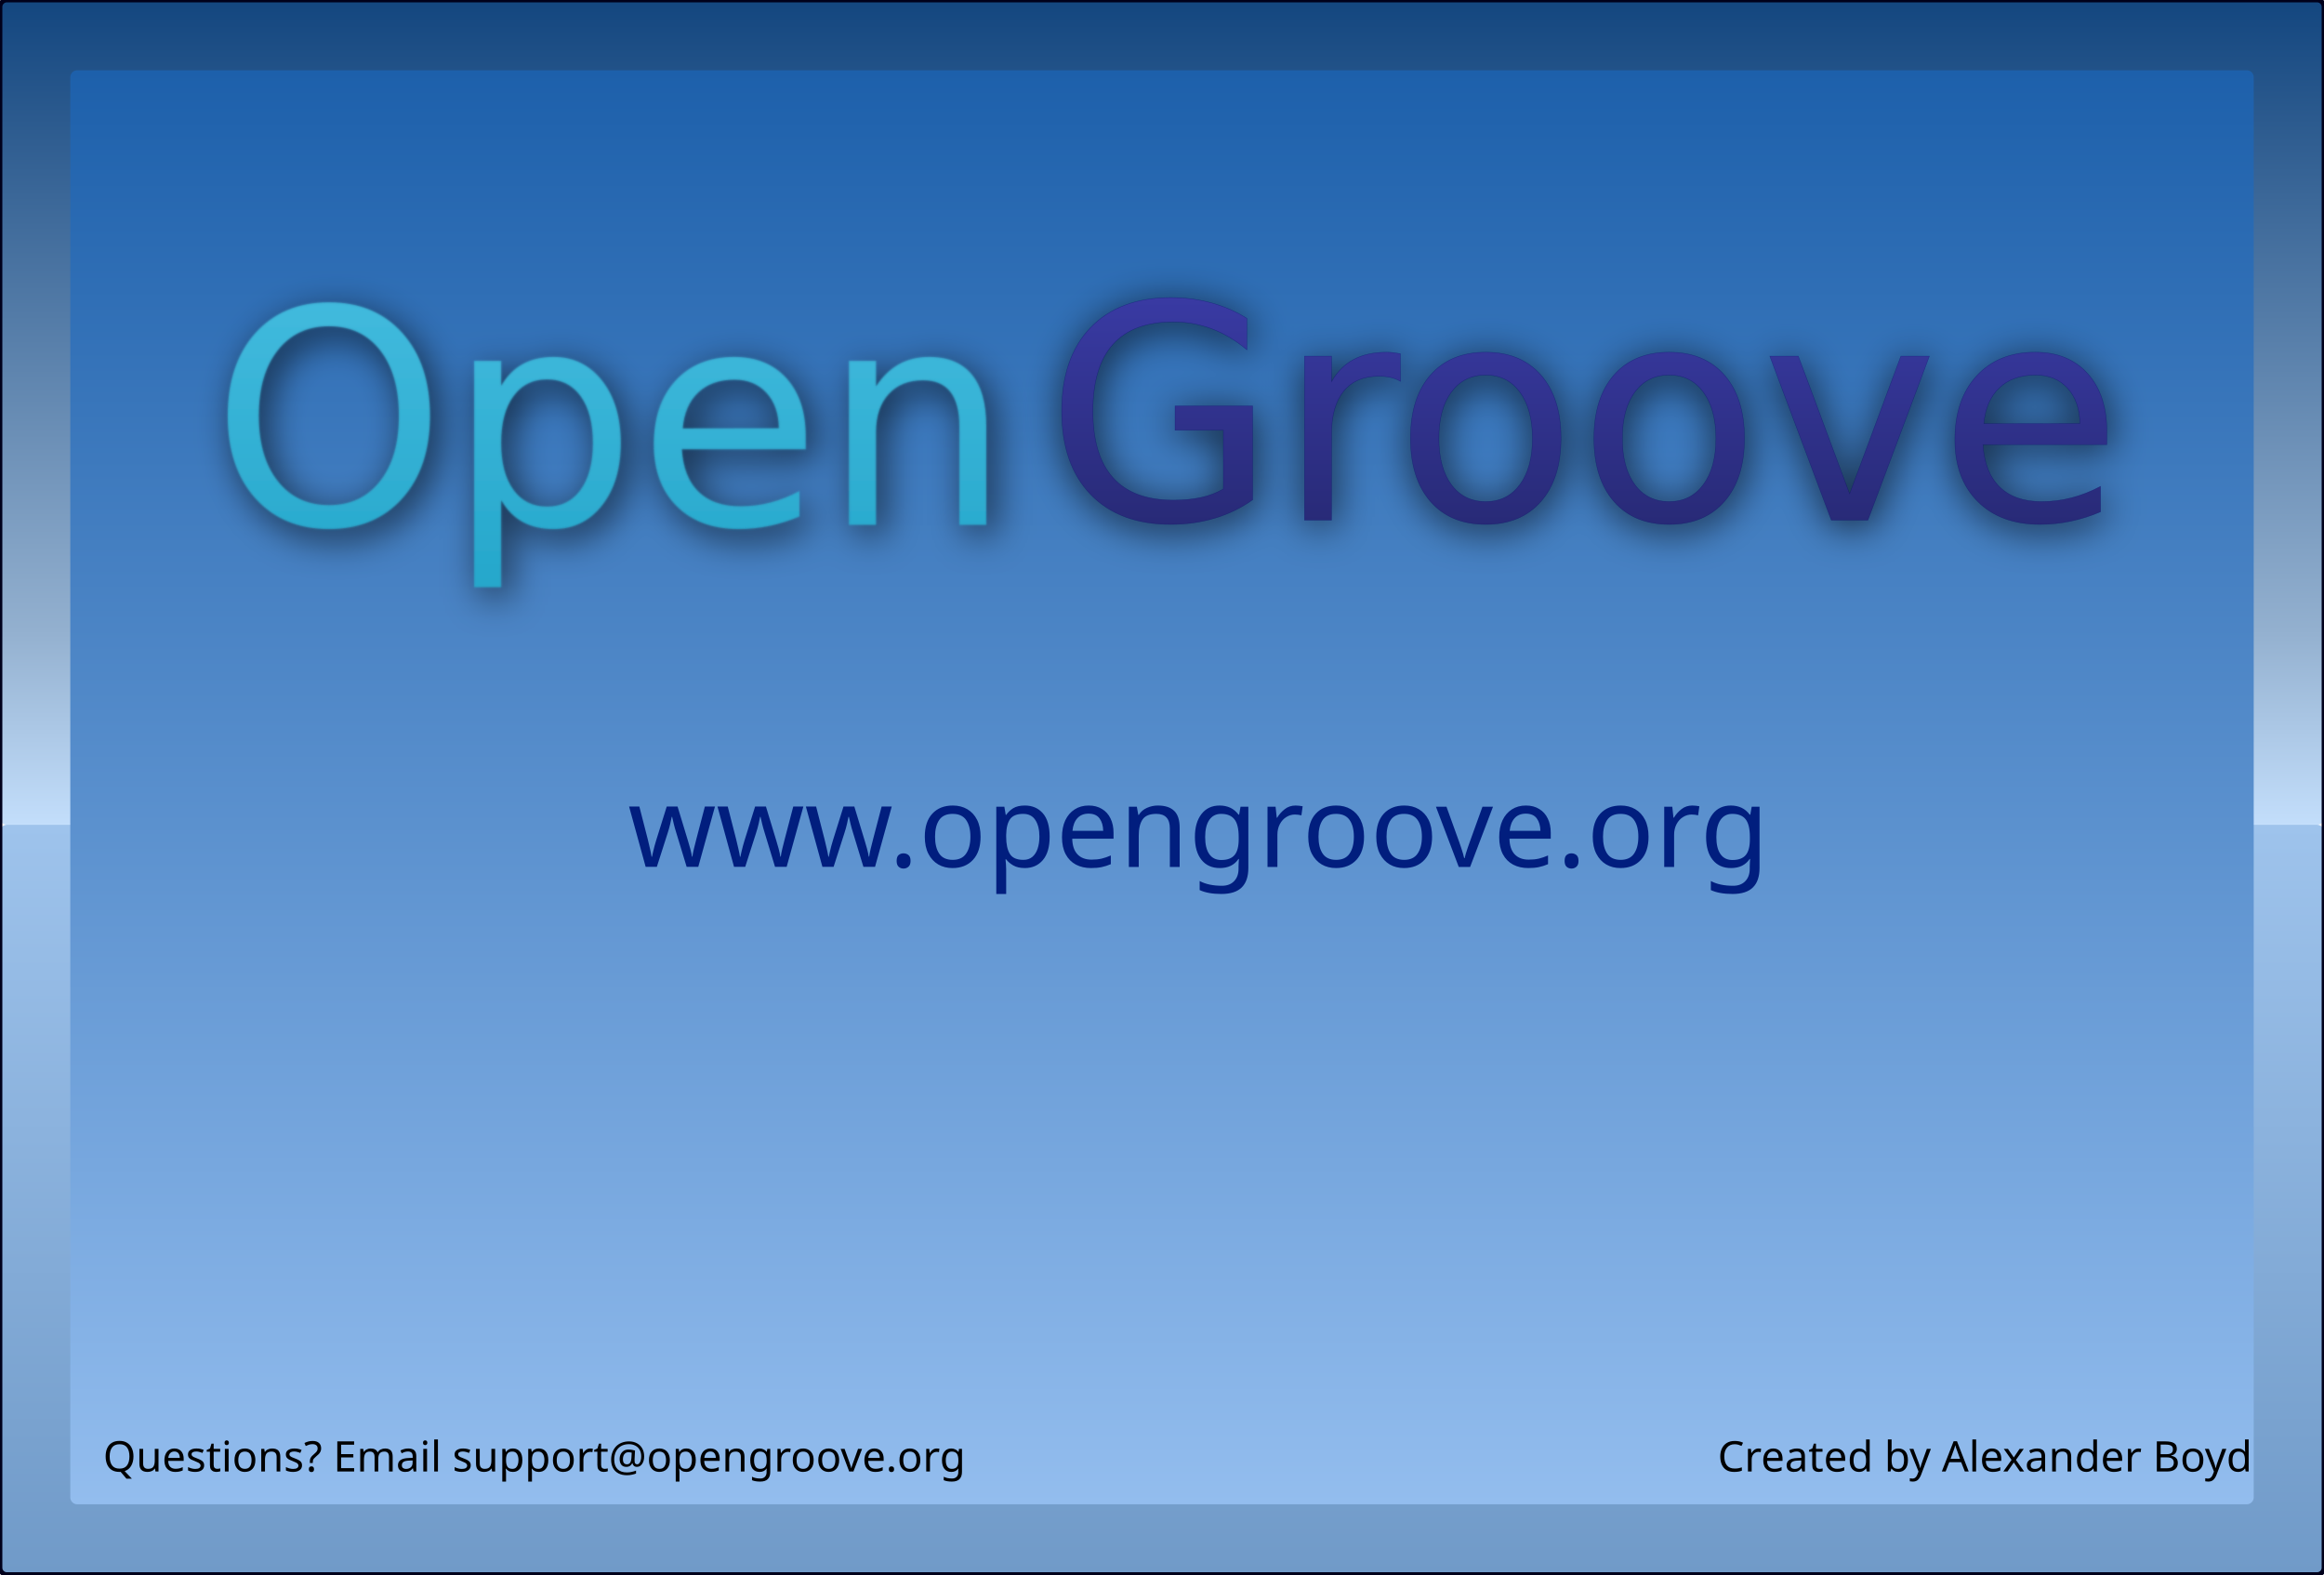
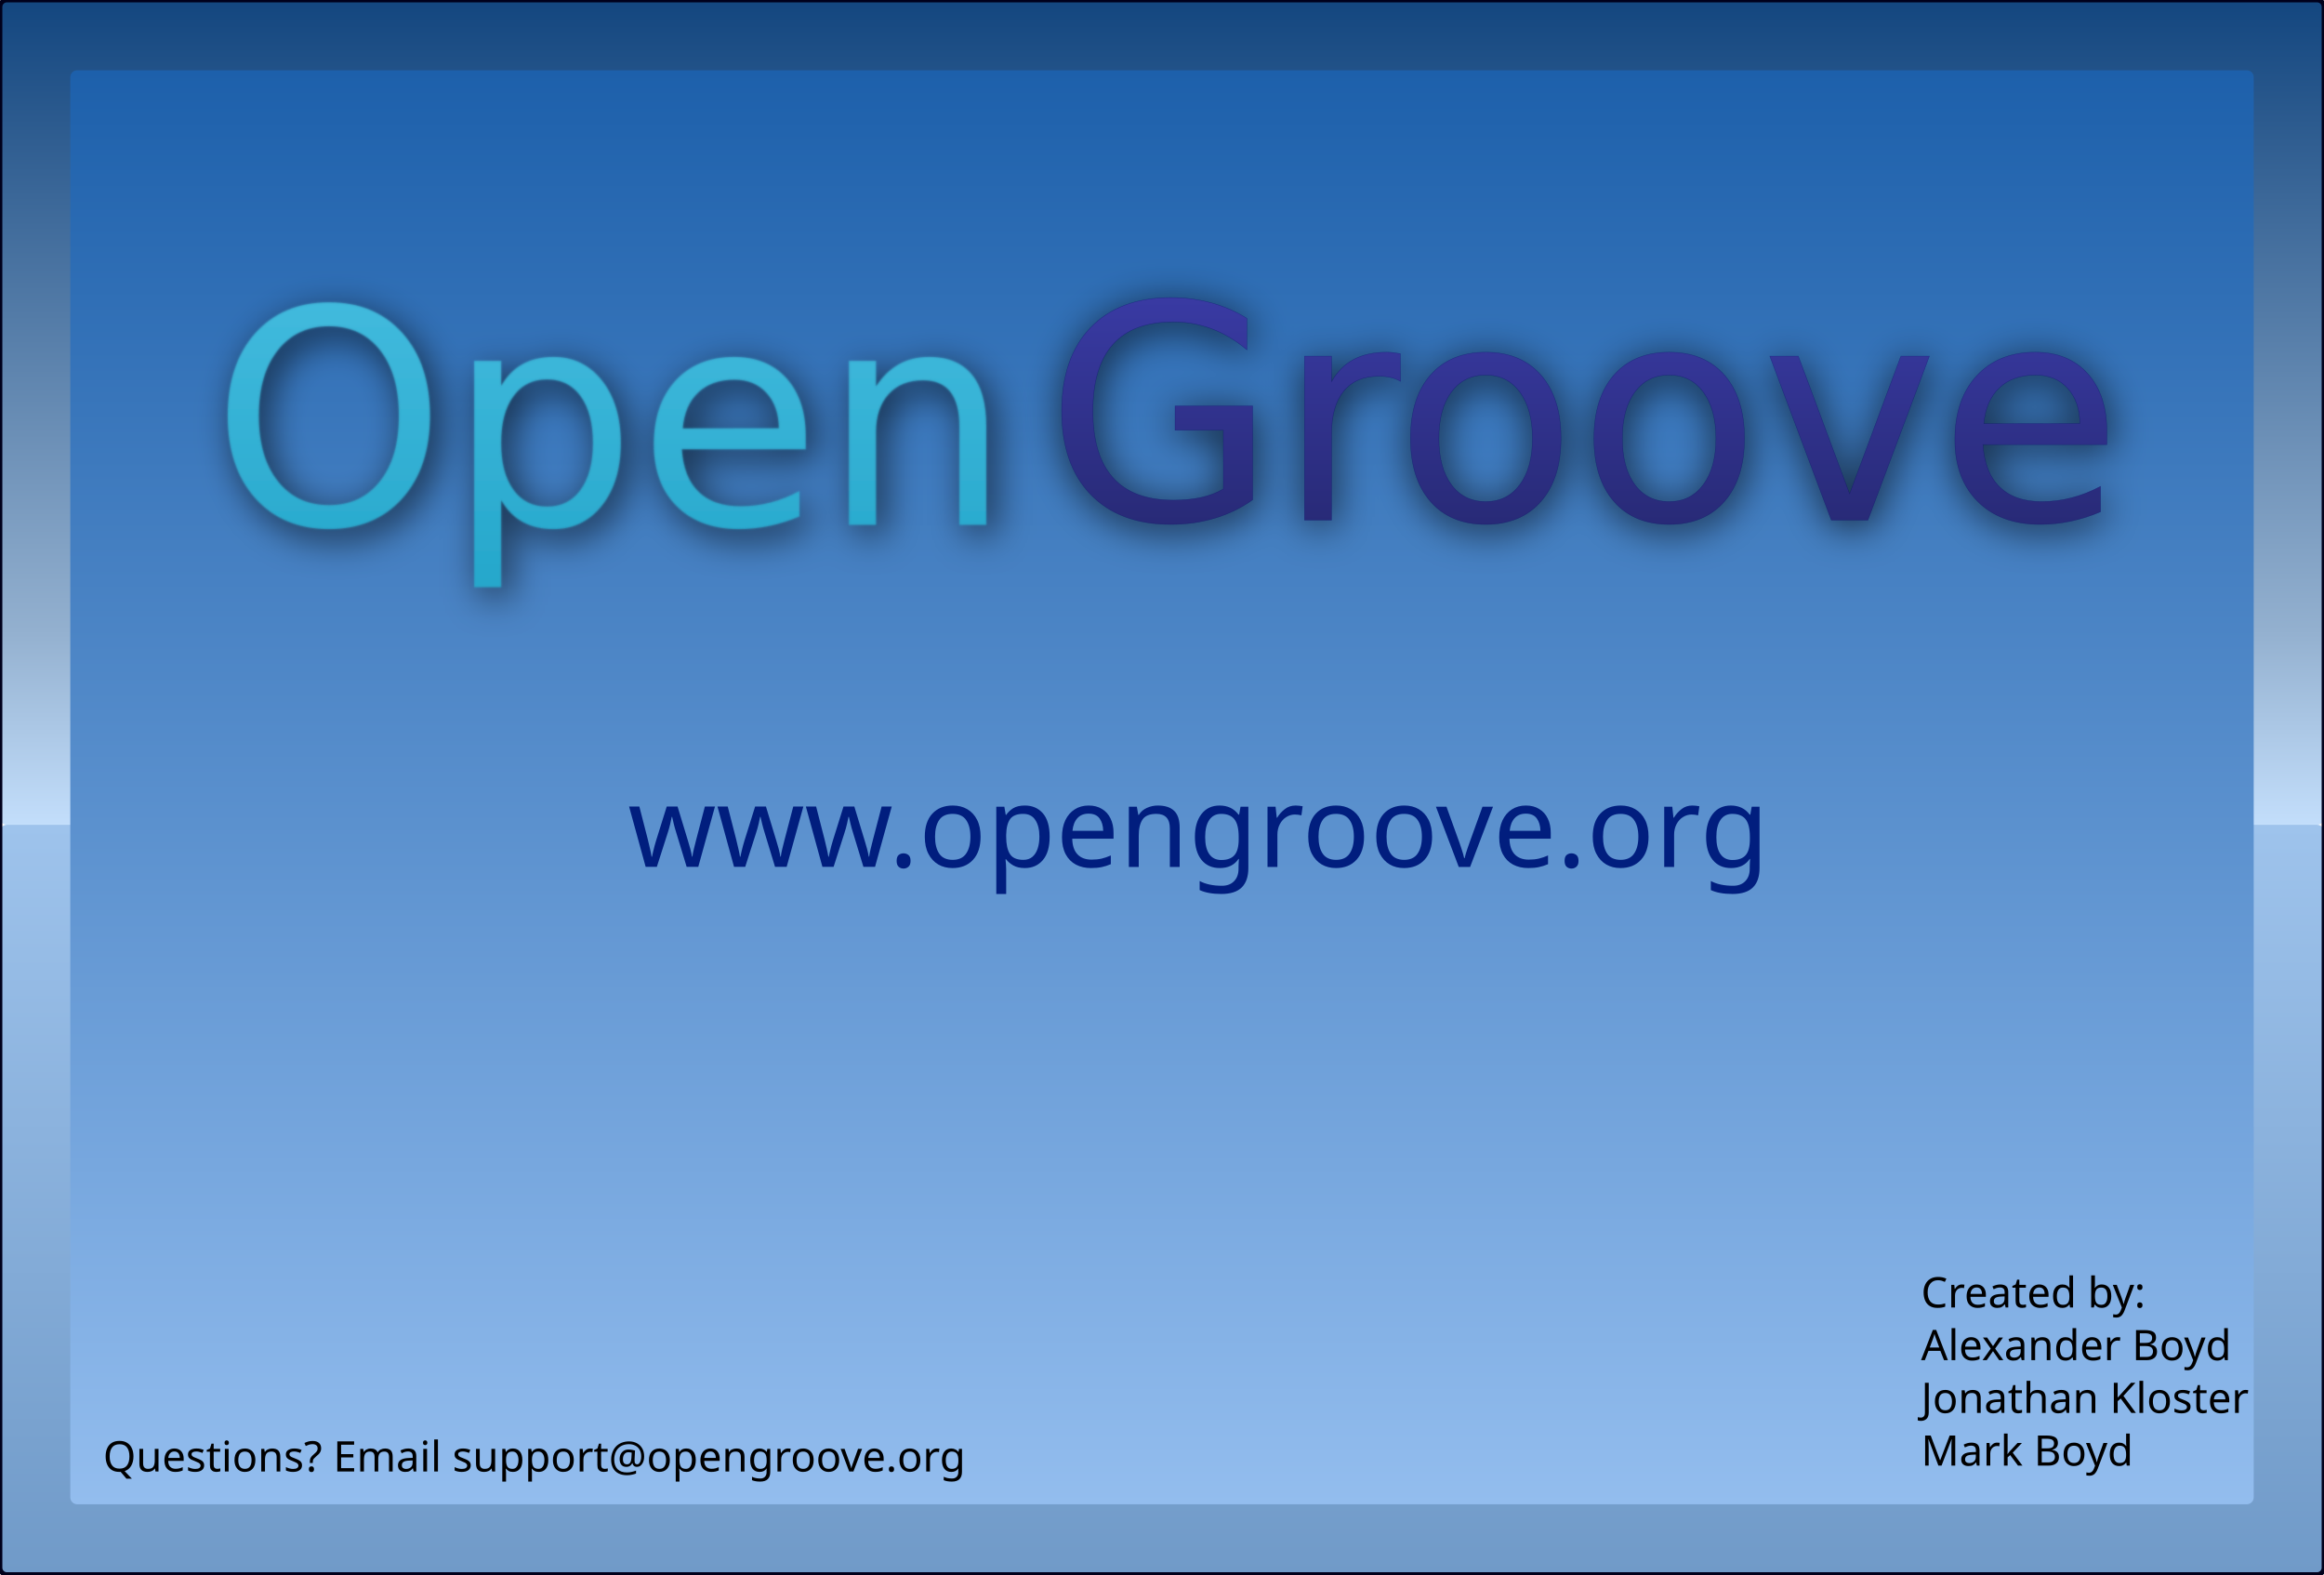
<svg xmlns="http://www.w3.org/2000/svg" xmlns:xlink="http://www.w3.org/1999/xlink" width="496" height="336" id="svg2" version="1.0">
  <defs id="defs4">
    <linearGradient id="linearGradient3191">
      <stop style="stop-color:#393aa3;stop-opacity:1;" offset="0" id="stop3193" />
      <stop style="stop-color:#282a77;stop-opacity:1;" offset="1" id="stop3195" />
    </linearGradient>
    <linearGradient id="linearGradient3182">
      <stop style="stop-color:#41badd;stop-opacity:1;" offset="0" id="stop3184" />
      <stop style="stop-color:#25a7cb;stop-opacity:1;" offset="1" id="stop3186" />
    </linearGradient>
    <linearGradient id="linearGradient3210">
      <stop style="stop-color:#1d60ab;stop-opacity:1;" offset="0" id="stop3212" />
      <stop style="stop-color:#93bdee;stop-opacity:1;" offset="1" id="stop3214" />
    </linearGradient>
    <linearGradient id="linearGradient3198">
      <stop style="stop-color:#9ec3ec;stop-opacity:1;" offset="0" id="stop3200" />
      <stop style="stop-color:#709ac8;stop-opacity:1;" offset="1" id="stop3202" />
    </linearGradient>
    <linearGradient id="linearGradient3190">
      <stop style="stop-color:#13467f;stop-opacity:1;" offset="0" id="stop3192" />
      <stop id="stop3206" offset="0.764" style="stop-color:#93b0cf;stop-opacity:1;" />
      <stop style="stop-color:#c3defb;stop-opacity:1;" offset="1" id="stop3194" />
    </linearGradient>
    <linearGradient xlink:href="#linearGradient3190" id="linearGradient3196" x1="0" y1="0" x2="0" y2="176" gradientUnits="userSpaceOnUse" />
    <linearGradient xlink:href="#linearGradient3198" id="linearGradient3204" x1="0" y1="176" x2="0" y2="336" gradientUnits="userSpaceOnUse" />
    <linearGradient xlink:href="#linearGradient3210" id="linearGradient3216" x1="16" y1="16" x2="16" y2="320" gradientUnits="userSpaceOnUse" gradientTransform="matrix(1.00431,0,0,1.006579,-1.068967,-1.105263)" />
    <linearGradient xlink:href="#linearGradient3182" id="linearGradient3188" x1="48.594" y1="64.5" x2="48.594" y2="125.312" gradientUnits="userSpaceOnUse" />
    <linearGradient xlink:href="#linearGradient3191" id="linearGradient3197" x1="226.594" y1="63.5" x2="226.594" y2="111.906" gradientUnits="userSpaceOnUse" />
    <filter id="filter3900" x="-0.044" width="1.088" y="-0.203" height="1.406">
      <feGaussianBlur stdDeviation="4.094" id="feGaussianBlur3902" />
    </filter>
    <filter id="filter3964">
      <feGaussianBlur stdDeviation="0.278" id="feGaussianBlur3966" />
    </filter>
    <filter id="filter3361" x="-0.058" width="1.116" y="-0.154" height="1.308">
      <feGaussianBlur stdDeviation="3.898" id="feGaussianBlur3363" />
    </filter>
  </defs>
  <g id="layer1">
    <g id="g2412">
      <path id="rect3180" d="M 1.469 0 C 0.657 0 -1.9844723e-18 0.657 0 1.469 L 0 174.531 C 0 175.343 0.657 176 1.469 176 L 17.469 176 C 16.657 176 16 175.343 16 174.531 L 16 17.469 C 16 16.657 16.657 16 17.469 16 L 478.531 16 C 479.343 16 480 16.657 480 17.469 L 480 174.531 C 480 175.343 479.343 176 478.531 176 L 494.531 176 C 495.343 176 496 175.343 496 174.531 L 496 1.469 C 496 0.657 495.343 -1.9844723e-18 494.531 0 L 1.469 0 z " style="fill:url(#linearGradient3196);fill-opacity:1;fill-rule:evenodd;" />
      <path id="rect3185" d="M 1.469 176 C 0.657 176 -1.9844723e-18 176.657 0 177.469 L 0 334.531 C 0 335.343 0.657 336 1.469 336 L 494.531 336 C 495.343 336 496 335.343 496 334.531 L 496 177.469 C 496 176.657 495.343 176 494.531 176 L 478.531 176 C 479.343 176 480 176.657 480 177.469 L 480 318.531 C 480 319.343 479.343 320 478.531 320 L 17.469 320 C 16.657 320 16 319.343 16 318.531 L 16 177.469 C 16 176.657 16.657 176 17.469 176 L 1.469 176 z " style="fill:url(#linearGradient3204);fill-opacity:1;fill-rule:evenodd;" />
    </g>
    <rect style="fill:url(#linearGradient3216);fill-opacity:1;fill-rule:evenodd;stroke:#5a5800;stroke-width:0;stroke-linecap:butt;stroke-linejoin:round;stroke-miterlimit:4;stroke-dasharray:none;stroke-opacity:1" id="rect3208" width="466" height="306" x="15" y="15" ry="1.475" />
    <text xml:space="preserve" style="font-size:144px;font-style:normal;font-variant:normal;font-weight:normal;font-stretch:normal;text-align:start;line-height:125%;writing-mode:lr-tb;text-anchor:start;fill:#000000;fill-opacity:1;stroke:none;stroke-width:1px;stroke-linecap:butt;stroke-linejoin:miter;stroke-opacity:1;font-family:Bitstream Vera Sans;-inkscape-font-specification:Bitstream Vera Sans" x="78" y="180" id="text3218">
      <tspan id="tspan3220" x="78" y="180" />
    </text>
    <text xml:space="preserve" style="font-size:64px;font-style:normal;font-variant:normal;font-weight:normal;font-stretch:normal;text-align:start;line-height:125%;writing-mode:lr-tb;text-anchor:start;fill:#000000;fill-opacity:1;stroke:none;stroke-width:1px;stroke-linecap:butt;stroke-linejoin:miter;stroke-opacity:1;font-family:Bitstream Vera Sans;-inkscape-font-specification:Bitstream Vera Sans" x="74" y="136" id="text3222">
      <tspan id="tspan3224" x="74" y="136" />
    </text>
    <text xml:space="preserve" style="font-size:64px;font-style:normal;font-variant:normal;font-weight:normal;font-stretch:normal;text-align:start;line-height:125%;writing-mode:lr-tb;text-anchor:start;fill:#000000;fill-opacity:1;stroke:none;stroke-width:1px;stroke-linecap:butt;stroke-linejoin:miter;stroke-opacity:1;font-family:Bitstream Vera Sans;-inkscape-font-specification:Bitstream Vera Sans" x="241" y="130" id="text3230">
      <tspan id="tspan3232" x="241" y="130" />
    </text>
    <text xml:space="preserve" style="font-size:64px;font-style:normal;font-variant:normal;font-weight:normal;font-stretch:normal;text-align:start;line-height:125%;writing-mode:lr-tb;text-anchor:start;fill:#000000;fill-opacity:0.667;stroke:none;stroke-width:1px;stroke-linecap:butt;stroke-linejoin:miter;stroke-opacity:1;filter:url(#filter3361);font-family:Bitstream Vera Sans;-inkscape-font-specification:Bitstream Vera Sans" x="46.6" y="113.999" id="text3207">
      <tspan id="tspan3209" x="46.6" y="113.999">Open</tspan>
    </text>
    <text xml:space="preserve" style="font-size:64px;font-style:normal;font-variant:normal;font-weight:normal;font-stretch:normal;text-align:start;line-height:125%;writing-mode:lr-tb;text-anchor:start;fill:url(#linearGradient3188);fill-opacity:1;stroke:none;stroke-width:1px;stroke-linecap:butt;stroke-linejoin:miter;stroke-opacity:1;font-family:Bitstream Vera Sans;-inkscape-font-specification:Bitstream Vera Sans;filter:url(#filter3964)" x="45" y="112" id="text3226">
      <tspan id="tspan3228" x="45" y="112" style="fill-opacity:1.0;fill:url(#linearGradient3188)">Open</tspan>
    </text>
    <text xml:space="preserve" style="font-size:64px;font-style:normal;font-variant:normal;font-weight:normal;font-stretch:normal;text-align:start;line-height:125%;writing-mode:lr-tb;text-anchor:start;fill:#000000;fill-opacity:0.725;stroke:none;stroke-width:1px;stroke-linecap:butt;stroke-linejoin:miter;stroke-opacity:1;filter:url(#filter3900);font-family:Bitstream Vera Sans;-inkscape-font-specification:Bitstream Vera Sans" x="223.4" y="112.2" id="text3211">
      <tspan id="tspan3213" x="223.4" y="112.2">Groove</tspan>
    </text>
    <text xml:space="preserve" style="font-size:64px;font-style:normal;font-variant:normal;font-weight:normal;font-stretch:normal;text-align:start;line-height:125%;writing-mode:lr-tb;text-anchor:start;fill:url(#linearGradient3197);fill-opacity:1;stroke:#000064;stroke-width:0.1;stroke-linecap:butt;stroke-linejoin:miter;stroke-opacity:0.384;font-family:Bitstream Vera Sans;-inkscape-font-specification:Bitstream Vera Sans;stroke-miterlimit:4;stroke-dasharray:none" x="223" y="111" id="text3234">
      <tspan id="tspan3236" x="223" y="111" style="fill-opacity:1;fill:url(#linearGradient3197);stroke:#000064;stroke-opacity:0.384;stroke-width:0.1;stroke-miterlimit:4;stroke-dasharray:none">Groove</tspan>
    </text>
    <text xml:space="preserve" style="font-size:24px;font-style:normal;font-variant:normal;font-weight:normal;font-stretch:normal;text-align:start;line-height:100%;writing-mode:lr-tb;text-anchor:start;fill:#011e7e;fill-opacity:1;stroke:none;stroke-width:1px;stroke-linecap:butt;stroke-linejoin:miter;stroke-opacity:1;font-family:Segoe UI;-inkscape-font-specification:Segoe UI" x="134" y="185" id="text3238">
      <tspan id="tspan3240" x="134" y="185">www.opengroove.org</tspan>
    </text>
    <rect style="fill-opacity:1;fill-rule:evenodd;fill:none;stroke:#00001b;stroke-opacity:1;stroke-width:1;stroke-miterlimit:4;stroke-dasharray:none" id="rect3186" width="496" height="336" x="0" y="0" ry="1.466" />
-     <text xml:space="preserve" style="font-size:9px;font-style:normal;font-variant:normal;font-weight:normal;font-stretch:normal;text-align:start;line-height:125%;writing-mode:lr-tb;text-anchor:start;fill:#000000;fill-opacity:1;stroke:none;stroke-width:1px;stroke-linecap:butt;stroke-linejoin:miter;stroke-opacity:1;font-family:Segoe UI;-inkscape-font-specification:Segoe UI" x="366.6" y="314" id="text2410">
-       <tspan x="366.6" y="314" id="tspan2414">Created by Alexander Boyd</tspan>
-     </text>
    <text xml:space="preserve" style="font-size:9px;font-style:normal;font-variant:normal;font-weight:normal;font-stretch:normal;text-align:start;line-height:125%;writing-mode:lr-tb;text-anchor:start;fill:#000000;fill-opacity:1;stroke:none;stroke-width:1px;stroke-linecap:butt;stroke-linejoin:miter;stroke-opacity:1;font-family:Segoe UI;-inkscape-font-specification:Segoe UI" x="22" y="314" id="text3349">
      <tspan id="tspan3351" x="22" y="314">Questions? Email support@opengroove.org</tspan>
    </text>
+     <text xml:space="preserve" style="font-size:9px;font-style:normal;font-variant:normal;font-weight:normal;font-stretch:normal;text-align:start;line-height:125%;writing-mode:lr-tb;text-anchor:start;fill:#000000;fill-opacity:1;stroke:none;stroke-width:1px;stroke-linecap:butt;stroke-linejoin:miter;stroke-opacity:1;font-family:Segoe UI;-inkscape-font-specification:Segoe UI" x="410" y="279" id="text2432">
+       <tspan id="tspan2434" x="410" y="279">Created by:</tspan>
+       <tspan x="410" y="290.25" id="tspan2436">Alexander Boyd</tspan>
+       <tspan x="410" y="301.5" id="tspan2438">Jonathan Kloster</tspan>
+       <tspan x="410" y="312.75" id="tspan2440">Mark Boyd</tspan>
+     </text>
  </g>
</svg>
